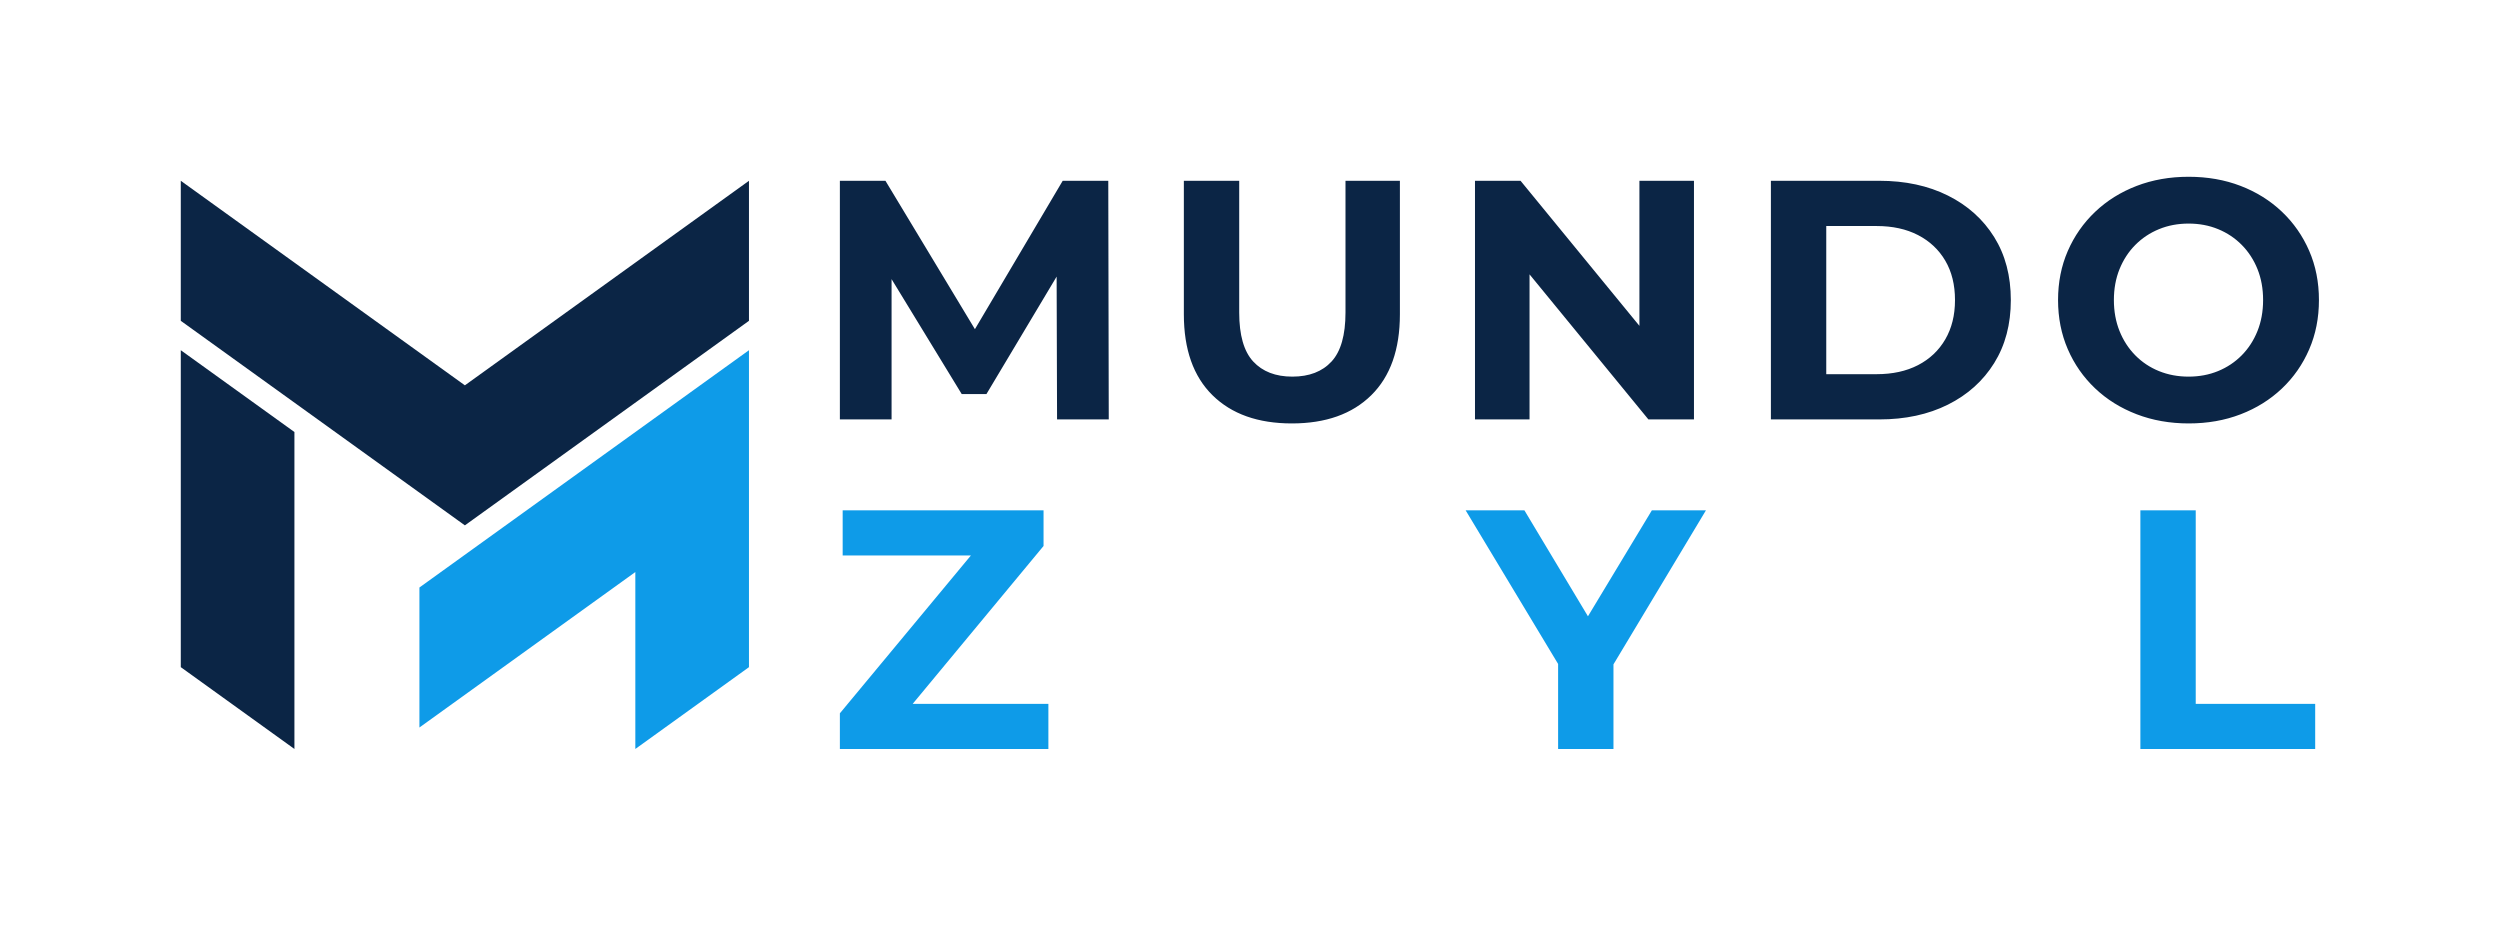
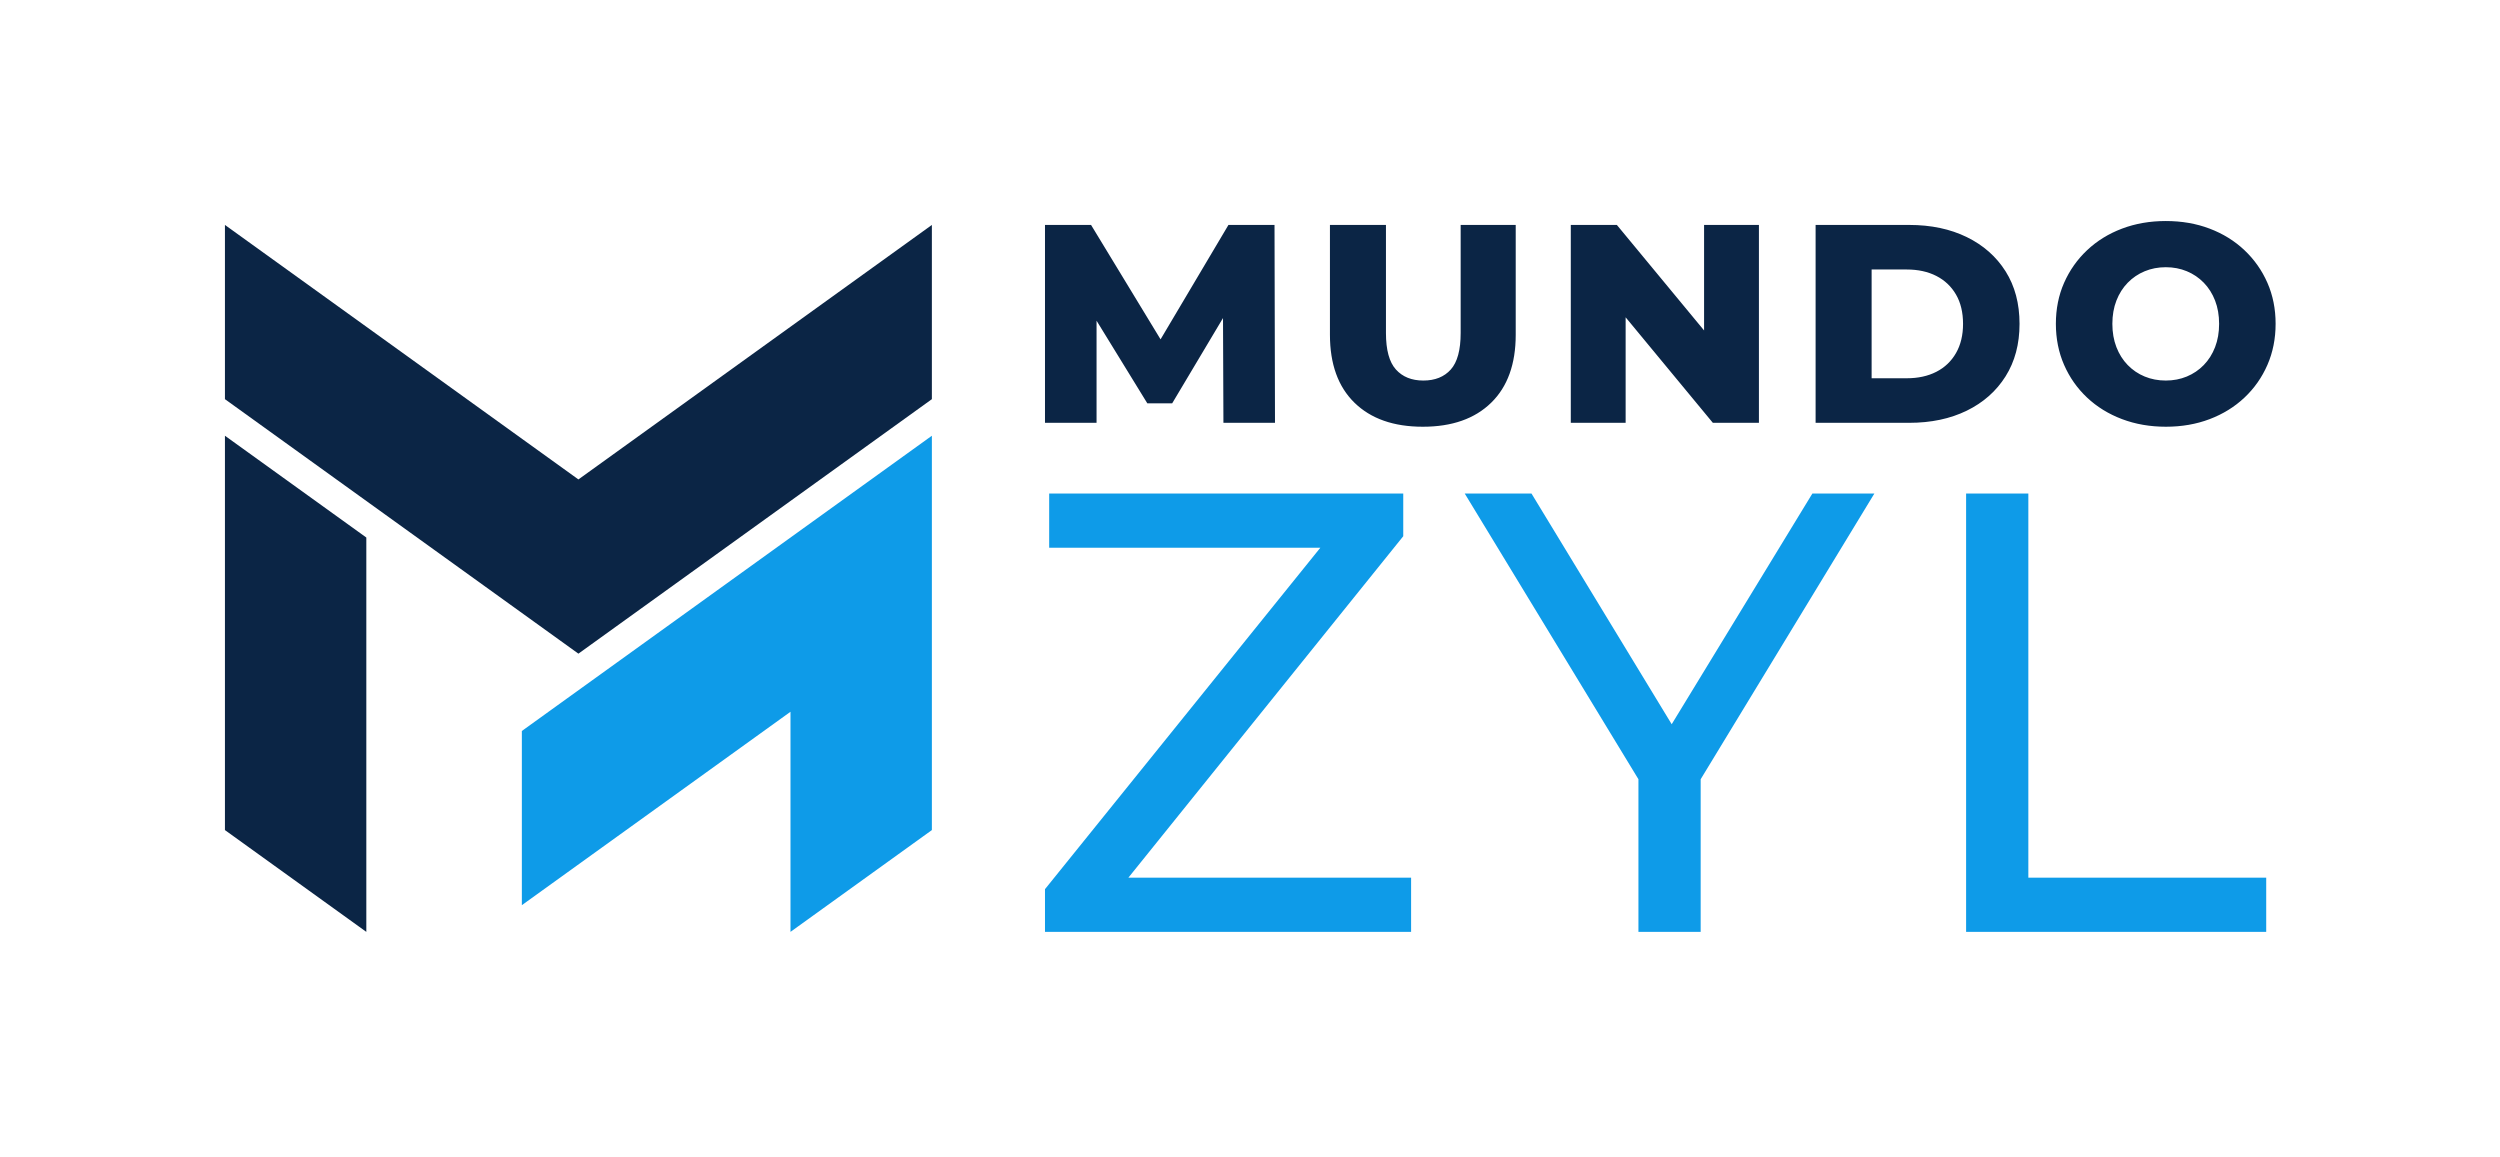
- <svg xmlns="http://www.w3.org/2000/svg" viewBox="0 0 968 360" width="968" height="360" role="img" aria-label="MUNDOZYL">
+ <svg xmlns="http://www.w3.org/2000/svg" viewBox="0 0 778 360" width="778" height="360" role="img" aria-label="MUNDOZYL">
  <polygon points="70.00,135.60 114.00,167.28 114.00,290.00 70.00,258.32" fill="#0B2545" />
  <polygon points="70.00,70.00 180.00,149.20 290.00,70.00 290.00,124.22 180.00,203.42 70.00,124.22" fill="#0B2545" />
  <polygon points="162.40,227.48 290.00,135.60 290.00,258.32 246.00,290.00 246.00,221.50 162.40,281.69" fill="#0E9BE8" />
-   <path d="M325.2 162.4V70.0H342.843L382.193 135.262H372.87L411.482 70.0H429.125L429.31 162.4H409.293L409.109 100.821H412.88L381.956 152.571H372.37L340.788 100.821H345.217V162.4ZM500.214 163.954Q480.555 163.954 469.472 153.028Q458.388 142.102 458.388 121.696V70.0H479.823V121.011Q479.823 134.12 485.244 139.976Q490.665 145.831 500.398 145.831Q510.184 145.831 515.579 139.976Q520.974 134.12 520.974 121.011V70.0H542.04V121.696Q542.04 142.102 530.957 153.028Q519.873 163.954 500.214 163.954ZM571.116 162.4V70.0H588.759L643.318 136.586H634.783V70.0H655.904V162.4H638.261L583.702 95.814H592.237V162.4ZM685.692 162.4V70.0H727.648Q742.773 70.0 754.242 75.729Q765.712 81.459 772.152 91.795Q778.593 102.131 778.593 116.2Q778.593 130.217 772.152 140.579Q765.712 150.941 754.242 156.671Q742.773 162.4 727.648 162.4ZM707.127 144.882H726.646Q735.875 144.882 742.657 141.379Q749.439 137.875 753.206 131.412Q756.974 124.948 756.974 116.2Q756.974 107.32 753.206 100.922Q749.439 94.525 742.657 91.021Q735.875 87.518 726.646 87.518H707.127ZM847.468 163.954Q836.557 163.954 827.289 160.39Q818.02 156.826 811.223 150.372Q804.426 143.918 800.652 135.214Q796.877 126.511 796.877 116.175Q796.877 105.84 800.652 97.172Q804.427 88.505 811.233 82.028Q818.04 75.551 827.278 71.998Q836.515 68.446 847.424 68.446Q858.378 68.446 867.57 71.984Q876.762 75.522 883.552 81.974Q890.342 88.425 894.117 97.12Q897.892 105.815 897.892 116.183Q897.892 126.551 894.117 135.274Q890.342 143.997 883.552 150.438Q876.762 156.878 867.57 160.416Q858.378 163.954 847.468 163.954ZM847.422 145.831Q853.612 145.831 858.853 143.678Q864.095 141.524 868.002 137.571Q871.91 133.617 874.091 128.188Q876.272 122.759 876.272 116.176Q876.272 109.593 874.1 104.195Q871.928 98.797 868.016 94.839Q864.105 90.88 858.861 88.725Q853.617 86.569 847.426 86.569Q841.236 86.569 835.971 88.727Q830.706 90.886 826.781 94.848Q822.856 98.811 820.676 104.216Q818.496 109.62 818.496 116.174Q818.496 122.727 820.673 128.156Q822.849 133.585 826.767 137.567Q830.686 141.548 835.959 143.69Q841.232 145.831 847.422 145.831Z" fill="#0B2545" />
-   <path d="M325.2 290.0V276.196L382.415 207.268L384.968 215.065H326.281V197.6H404.061V211.404L346.926 280.332L344.293 272.535H405.934V290.0ZM603.3 290.0V252.264L608.198 265.221L567.496 197.6H590.249L621.337 249.444H608.33L639.602 197.6H660.539L619.942 265.221L624.735 252.264V290.0ZM828.753 290.0V197.6H850.187V272.535H896.44V290.0Z" fill="#0E9BE8" />
+   <path d="M325.2 131.582V70H339.537L364.989 111.897H357.435L382.292 70H396.629L396.777 131.582H380.73L380.581 94.408H383.326L364.779 125.521H357.05L337.935 94.408H341.248V131.582ZM442.785 132.798Q429.167 132.798 421.522 125.335Q413.877 117.873 413.877 104.17V70H431.309V103.636Q431.309 111.548 434.406 114.986Q437.503 118.425 442.933 118.425Q448.424 118.425 451.491 114.986Q454.558 111.548 454.558 103.636V70H471.692V104.17Q471.692 117.873 464.047 125.335Q456.402 132.798 442.785 132.798ZM488.831 131.582V70H503.168L537.08 111.026H530.309V70H547.376V131.582H533.039L499.127 90.556H505.898V131.582ZM565.016 131.582V70H594.139Q604.322 70 612.057 73.78Q619.791 77.56 624.135 84.435Q628.479 91.311 628.479 100.791Q628.479 110.21 624.135 117.116Q619.791 124.022 612.057 127.802Q604.322 131.582 594.139 131.582ZM582.448 117.715H593.368Q598.668 117.715 602.595 115.702Q606.522 113.689 608.71 109.872Q610.899 106.054 610.899 100.791Q610.899 95.44 608.71 91.666Q606.522 87.892 602.595 85.879Q598.668 83.867 593.368 83.867H582.448ZM674.028 132.798Q666.635 132.798 660.36 130.423Q654.085 128.047 649.491 123.72Q644.897 119.393 642.342 113.548Q639.788 107.703 639.788 100.762Q639.788 93.821 642.342 88.018Q644.897 82.215 649.495 77.871Q654.092 73.526 660.353 71.155Q666.614 68.784 673.992 68.784Q681.421 68.784 687.648 71.15Q693.875 73.517 698.467 77.852Q703.059 82.188 705.613 88Q708.168 93.813 708.168 100.765Q708.168 107.717 705.614 113.568Q703.059 119.42 698.467 123.743Q693.875 128.065 687.648 130.432Q681.421 132.798 674.028 132.798ZM673.989 118.425Q677.523 118.425 680.537 117.174Q683.551 115.923 685.809 113.606Q688.067 111.29 689.328 108.04Q690.588 104.791 690.588 100.783Q690.588 96.774 689.331 93.535Q688.073 90.296 685.814 87.978Q683.555 85.66 680.541 84.408Q677.528 83.157 673.994 83.157Q670.461 83.157 667.438 84.409Q664.416 85.662 662.152 87.982Q659.888 90.301 658.628 93.543Q657.368 96.784 657.368 100.782Q657.368 104.78 658.627 108.03Q659.885 111.279 662.147 113.605Q664.409 115.931 667.432 117.178Q670.455 118.425 673.989 118.425Z" fill="#0B2545" />
+   <path d="M325.2 290.0V276.708L416.903 162.997L419.073 170.451H326.504V153.582H436.691V166.873L345.153 280.584L342.818 273.131H439.134V290.0ZM509.88 290.0V237.81L514.311 249.785L455.819 153.582H476.595L525.939 234.77H514.505L564.014 153.582H583.309L524.818 249.785L529.248 237.81V290.0ZM611.852 290.0V153.582H631.22V273.131H705.245V290.0Z" fill="#0E9BE8" />
</svg>
